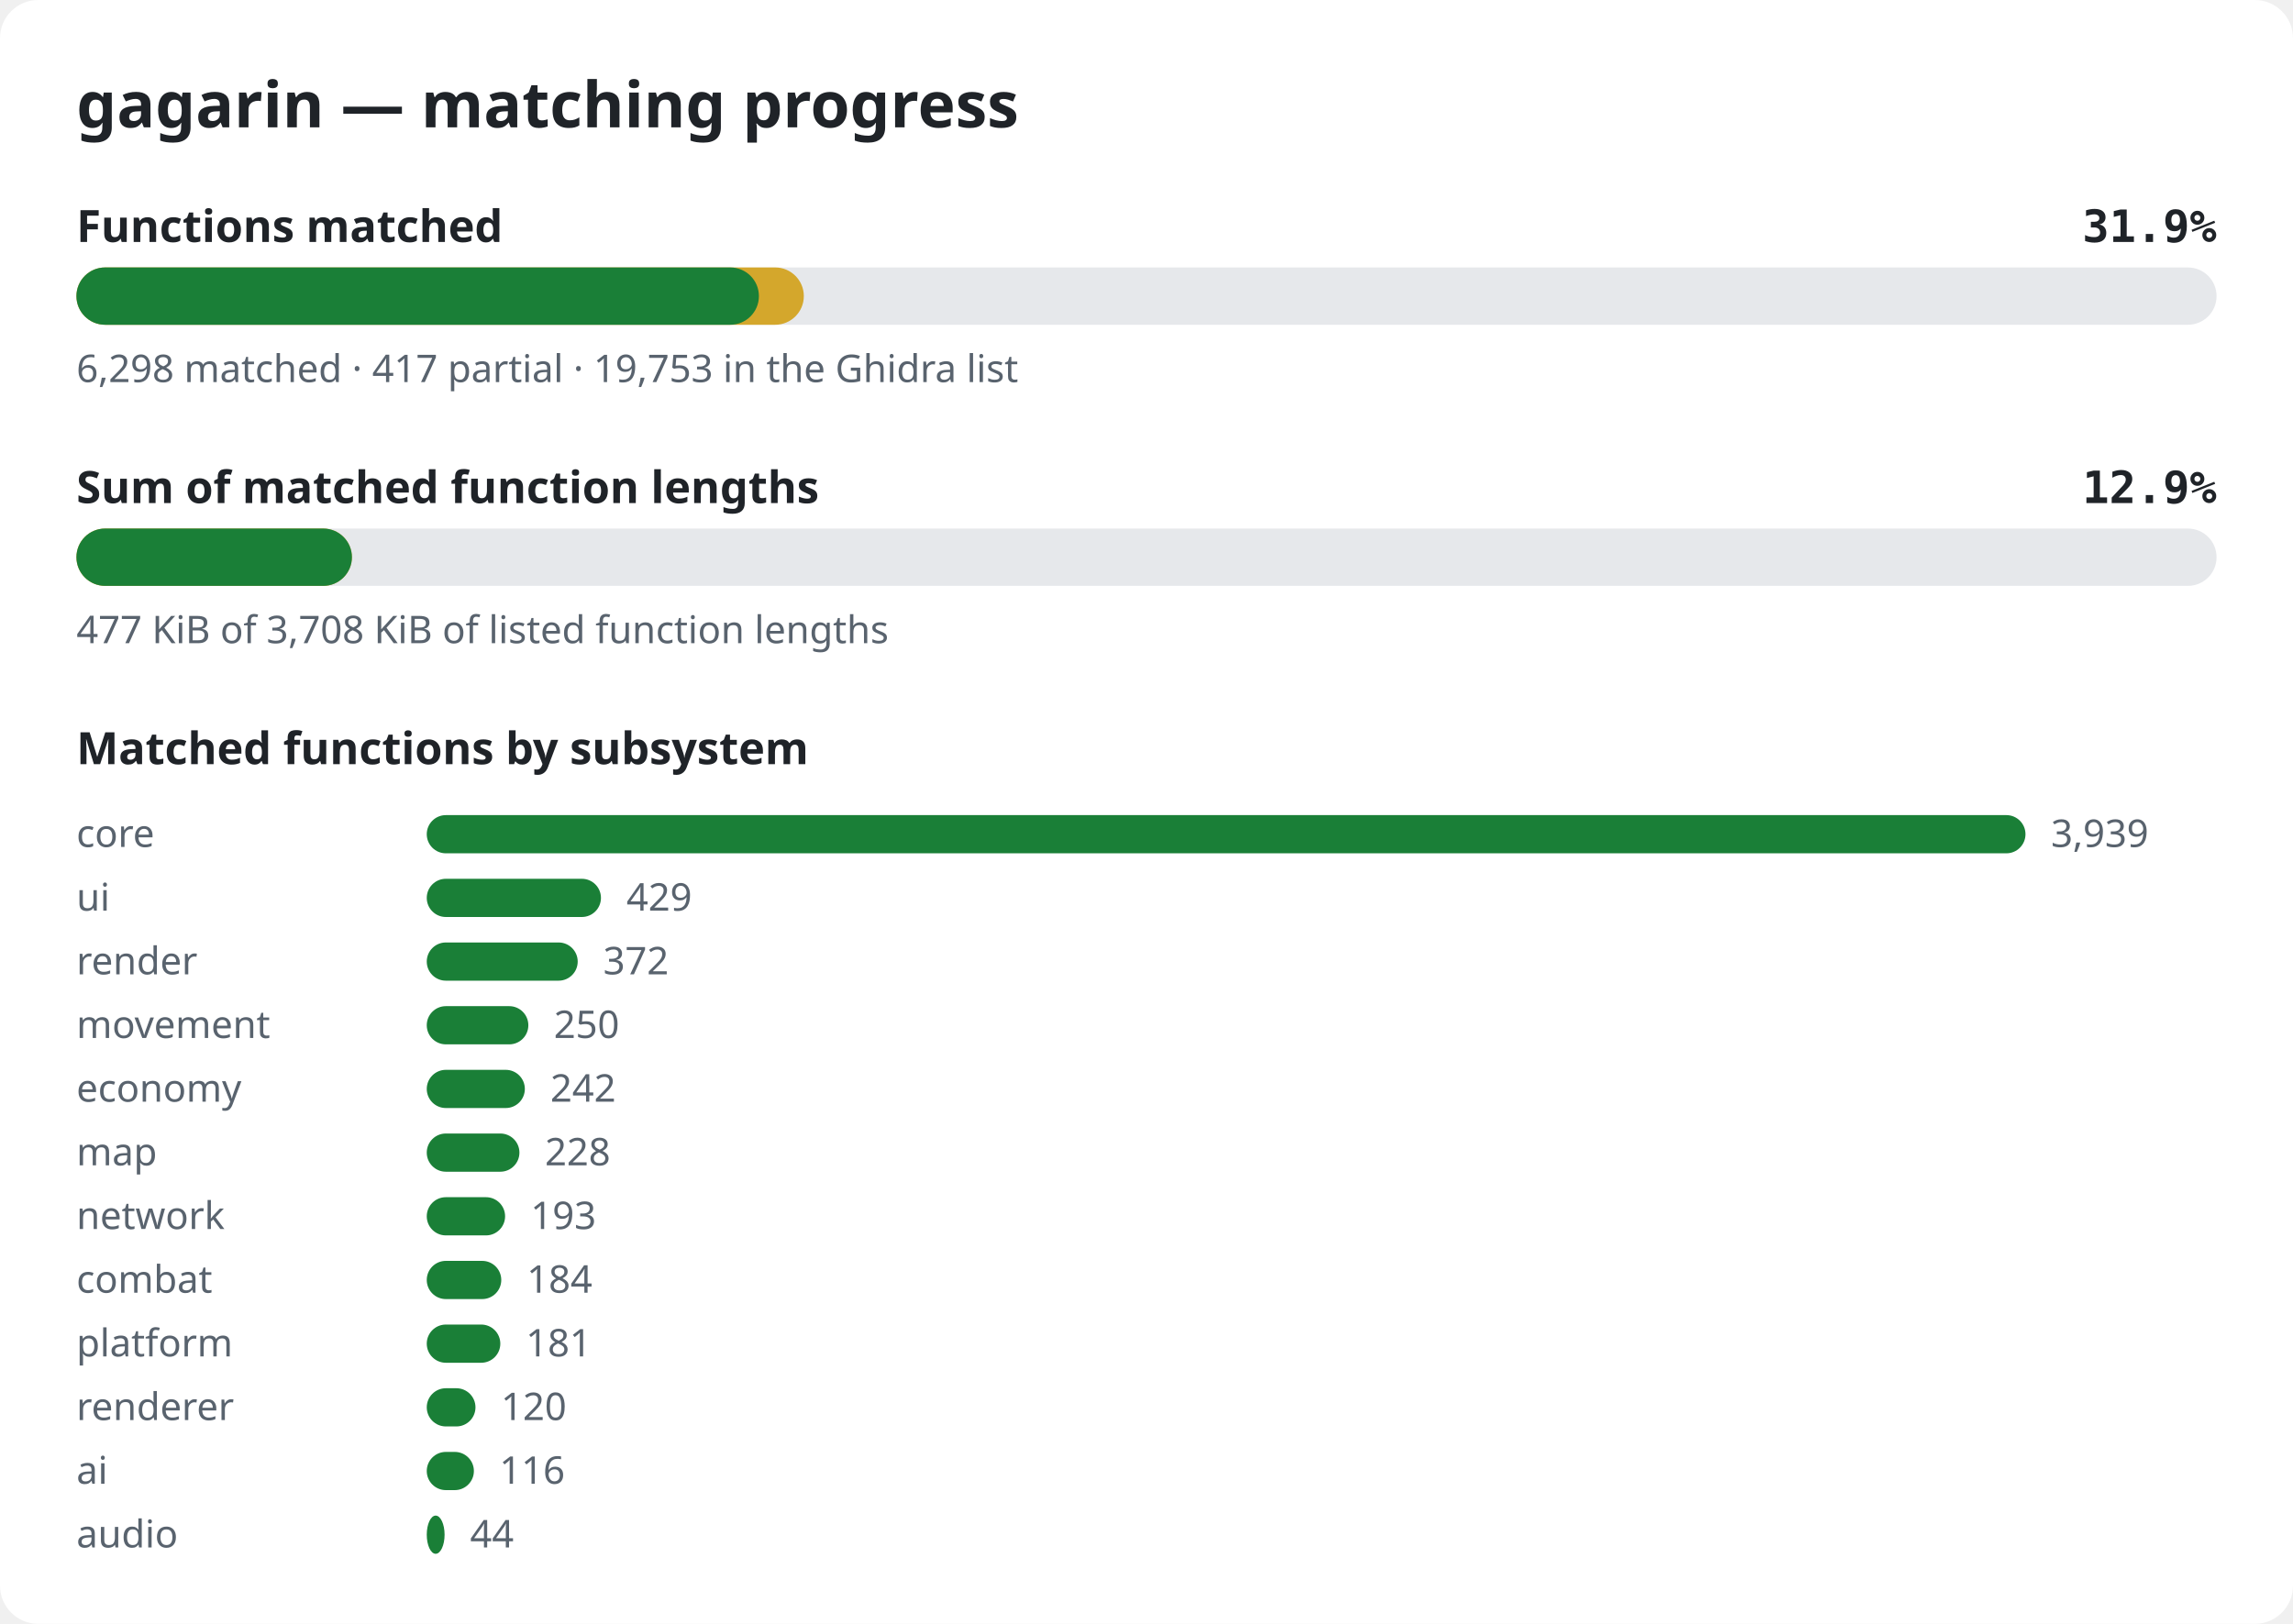
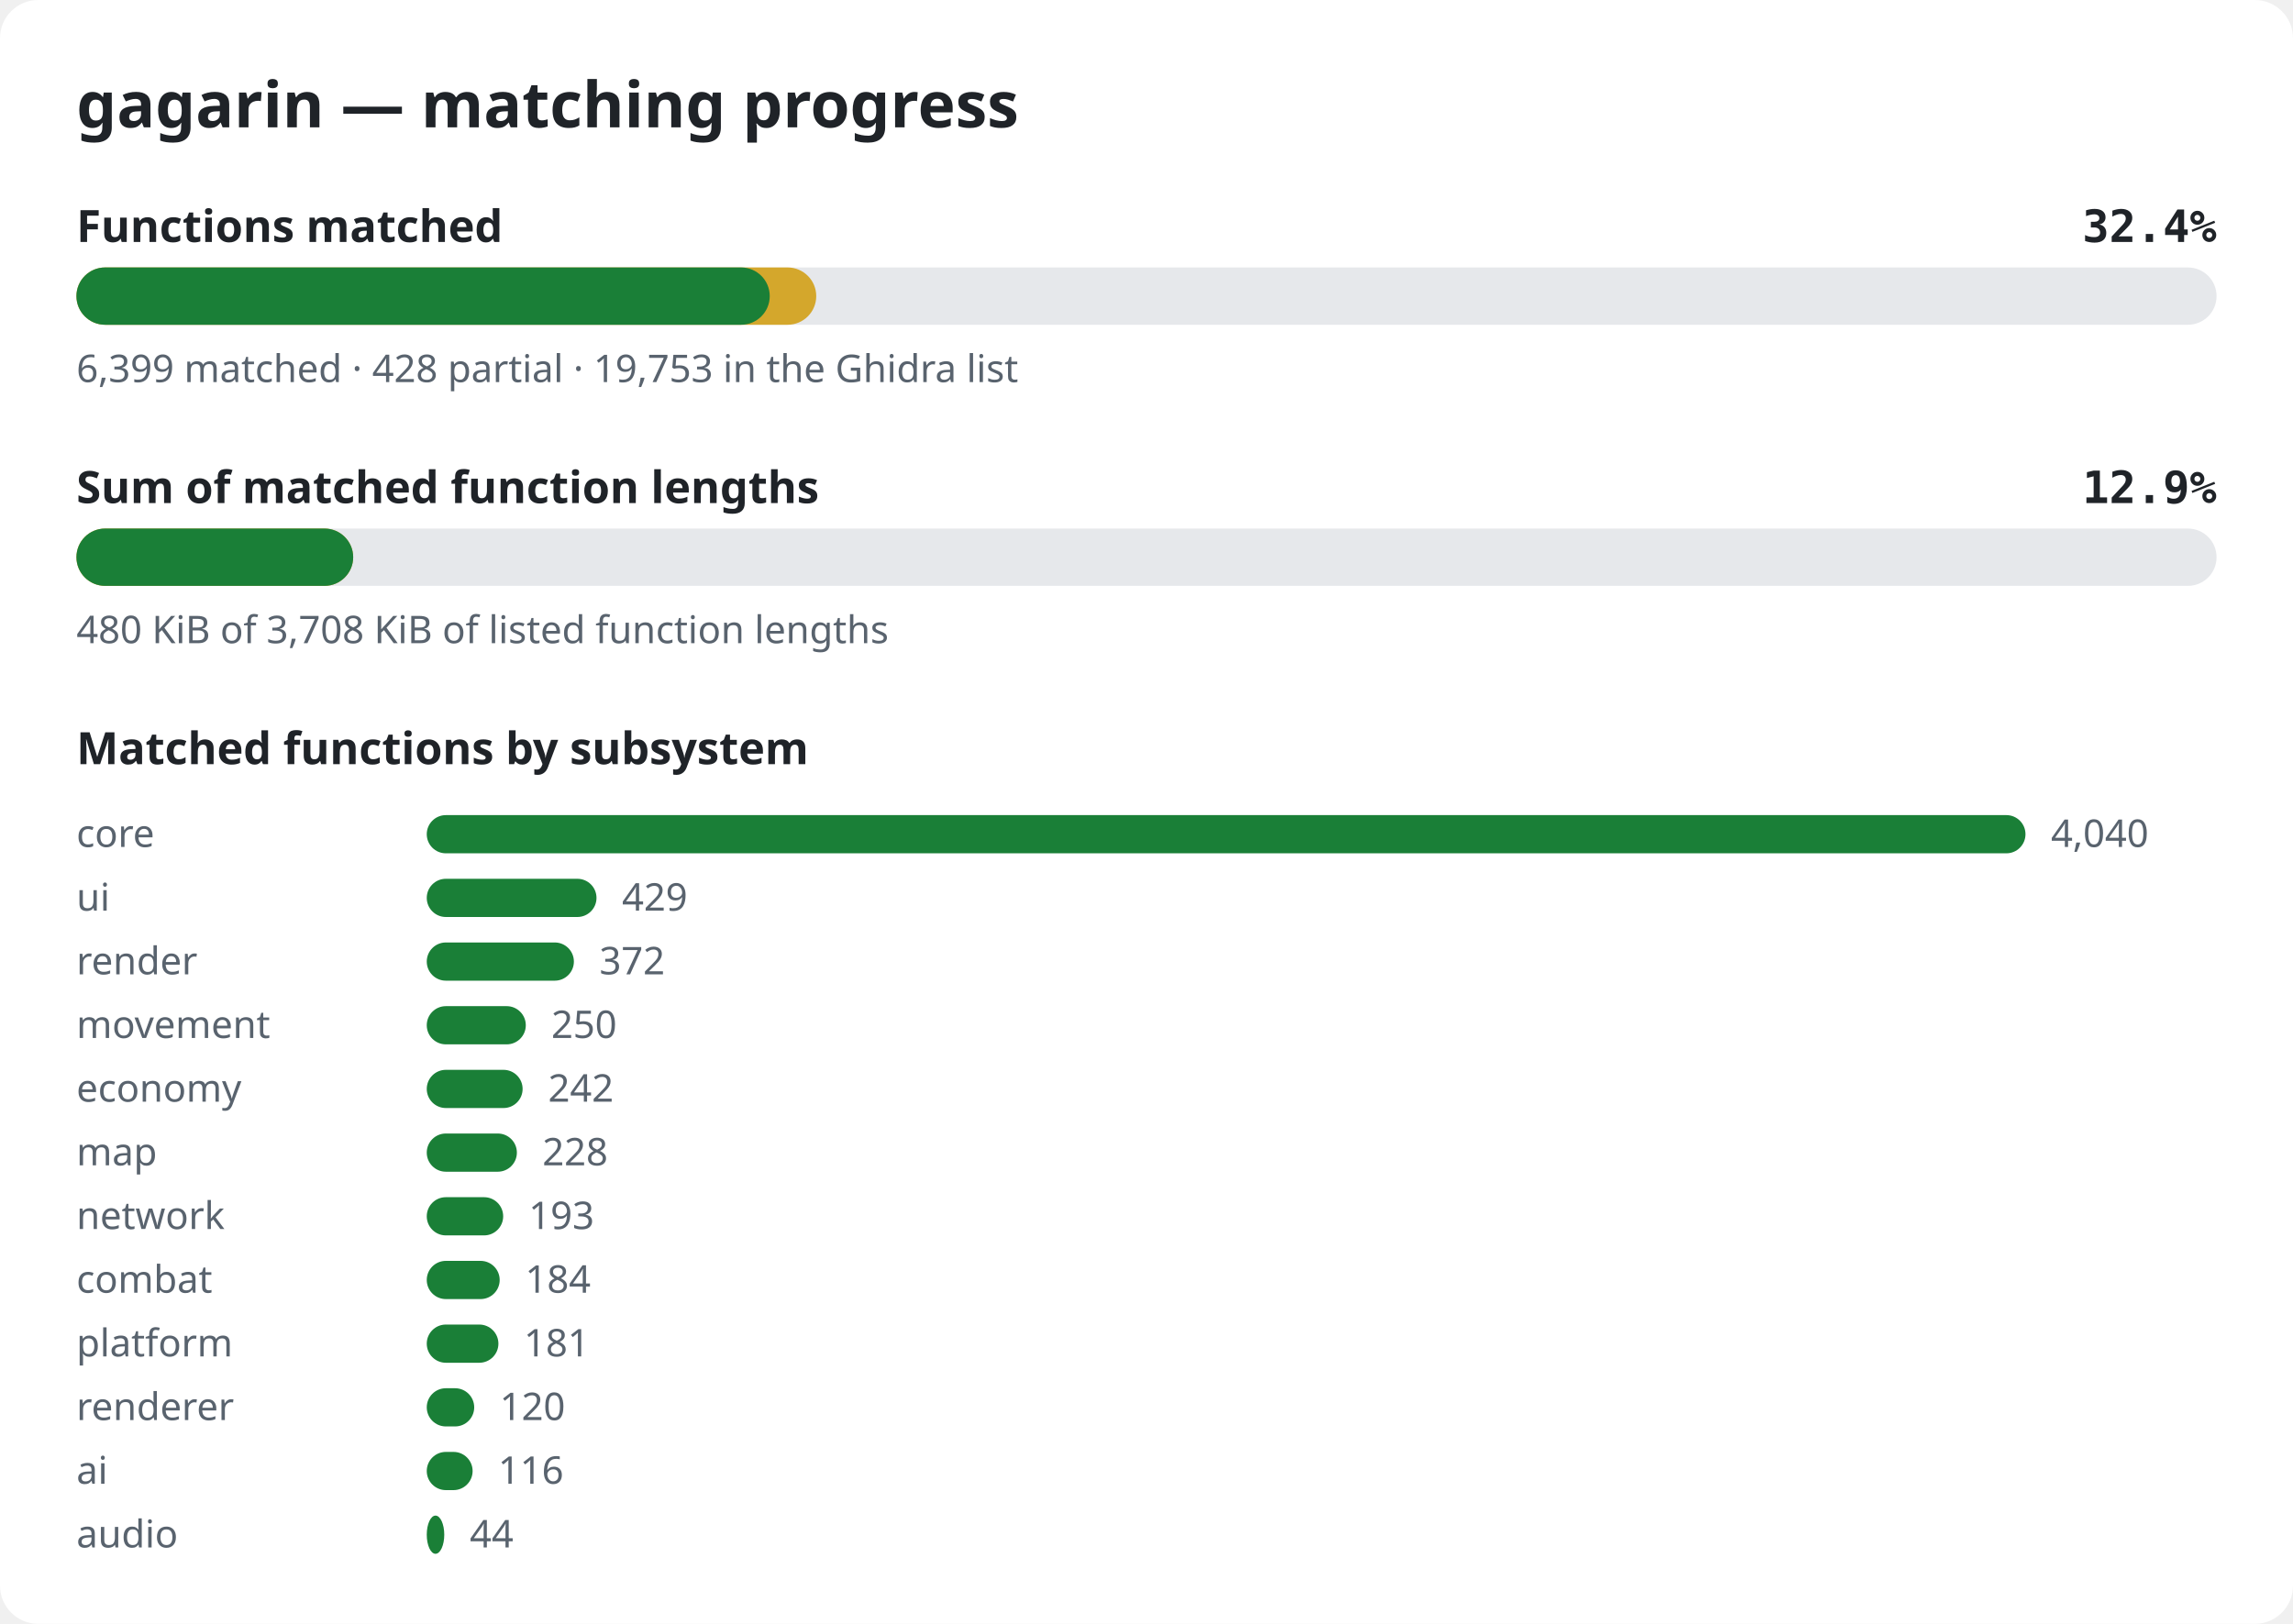
<svg xmlns="http://www.w3.org/2000/svg" width="720" height="510" viewBox="0 0 720 510" role="img" aria-label="gagarin matching progress">
  <style>.bg{fill:#ffffff}.title{font:600 20px sans-serif;fill:#1f2328}.label{font:600 14px sans-serif;fill:#1f2328}.pct{font:600 14px monospace;fill:#1f2328}.note{font:12px sans-serif;fill:#59636e}.track{fill:#e6e8eb}.done{fill:#1a7f37}.partial{fill:#d4a72c}@media (prefers-color-scheme: dark){.bg{fill:#0d1117}.title,.label,.pct{fill:#e6edf3}.note{fill:#9198a1}.track{fill:#262c36}.done{fill:#3fb950}.partial{fill:#d29922}}</style>
  <rect width="720" height="510" rx="12" class="bg" />
  <text x="24" y="40" class="title">gagarin — matching progress</text>
  <text x="24" y="76" class="label">Functions matched</text>
-   <text x="696" y="76" class="pct" text-anchor="end">31.9%</text>
+   <text x="696" y="76" class="pct" text-anchor="end">32.4%</text>
  <rect x="24" y="84" width="672" height="18" rx="9" class="track" />
-   <rect x="24" y="84" width="228.4" height="18" rx="9" class="partial" />
-   <rect x="24" y="84" width="214.3" height="18" rx="9" class="done" />
-   <text x="24" y="120" class="note">6,298 matched · 417 partial · 19,753 in the Ghidra list</text>
+   <rect x="24" y="84" width="232.3" height="18" rx="9" class="partial" />
+   <rect x="24" y="84" width="217.7" height="18" rx="9" class="done" />
+   <text x="24" y="120" class="note">6,399 matched · 428 partial · 19,753 in the Ghidra list</text>
  <text x="24" y="158" class="label">Sum of matched function lengths</text>
  <text x="696" y="158" class="pct" text-anchor="end">12.9%</text>
  <rect x="24" y="166" width="672" height="18" rx="9" class="track" />
-   <rect x="24" y="166" width="86.5" height="18" rx="9" class="partial" />
-   <rect x="24" y="166" width="86.5" height="18" rx="9" class="done" />
-   <text x="24" y="202" class="note">477 KiB of 3,708 KiB of listed function lengths</text>
+   <rect x="24" y="166" width="86.9" height="18" rx="9" class="partial" />
+   <rect x="24" y="166" width="86.9" height="18" rx="9" class="done" />
+   <text x="24" y="202" class="note">480 KiB of 3,708 KiB of listed function lengths</text>
  <text x="24" y="240" class="label">Matched functions by subsystem</text>
  <text x="24" y="266" class="note">core</text>
  <rect x="134" y="256" width="502.0" height="12" rx="6" class="done" />
-   <text x="644.0" y="266" class="note">3,939</text>
+   <text x="644.0" y="266" class="note">4,040</text>
  <text x="24" y="286" class="note">ui</text>
-   <rect x="134" y="276" width="54.7" height="12" rx="6" class="done" />
-   <text x="196.7" y="286" class="note">429</text>
+   <rect x="134" y="276" width="53.3" height="12" rx="6" class="done" />
+   <text x="195.3" y="286" class="note">429</text>
  <text x="24" y="306" class="note">render</text>
-   <rect x="134" y="296" width="47.4" height="12" rx="6" class="done" />
-   <text x="189.4" y="306" class="note">372</text>
+   <rect x="134" y="296" width="46.2" height="12" rx="6" class="done" />
+   <text x="188.2" y="306" class="note">372</text>
  <text x="24" y="326" class="note">movement</text>
-   <rect x="134" y="316" width="31.9" height="12" rx="6" class="done" />
-   <text x="173.9" y="326" class="note">250</text>
+   <rect x="134" y="316" width="31.1" height="12" rx="6" class="done" />
+   <text x="173.1" y="326" class="note">250</text>
  <text x="24" y="346" class="note">economy</text>
-   <rect x="134" y="336" width="30.8" height="12" rx="6" class="done" />
-   <text x="172.8" y="346" class="note">242</text>
+   <rect x="134" y="336" width="30.1" height="12" rx="6" class="done" />
+   <text x="172.1" y="346" class="note">242</text>
  <text x="24" y="366" class="note">map</text>
-   <rect x="134" y="356" width="29.1" height="12" rx="6" class="done" />
-   <text x="171.1" y="366" class="note">228</text>
+   <rect x="134" y="356" width="28.3" height="12" rx="6" class="done" />
+   <text x="170.3" y="366" class="note">228</text>
  <text x="24" y="386" class="note">network</text>
-   <rect x="134" y="376" width="24.6" height="12" rx="6" class="done" />
-   <text x="166.6" y="386" class="note">193</text>
+   <rect x="134" y="376" width="24.0" height="12" rx="6" class="done" />
+   <text x="166.0" y="386" class="note">193</text>
  <text x="24" y="406" class="note">combat</text>
-   <rect x="134" y="396" width="23.4" height="12" rx="6" class="done" />
-   <text x="165.4" y="406" class="note">184</text>
+   <rect x="134" y="396" width="22.9" height="12" rx="6" class="done" />
+   <text x="164.9" y="406" class="note">184</text>
  <text x="24" y="426" class="note">platform</text>
-   <rect x="134" y="416" width="23.1" height="12" rx="6" class="done" />
-   <text x="165.1" y="426" class="note">181</text>
+   <rect x="134" y="416" width="22.5" height="12" rx="6" class="done" />
+   <text x="164.5" y="426" class="note">181</text>
  <text x="24" y="446" class="note">renderer</text>
-   <rect x="134" y="436" width="15.3" height="12" rx="6" class="done" />
-   <text x="157.3" y="446" class="note">120</text>
+   <rect x="134" y="436" width="14.9" height="12" rx="6" class="done" />
+   <text x="156.9" y="446" class="note">120</text>
  <text x="24" y="466" class="note">ai</text>
-   <rect x="134" y="456" width="14.8" height="12" rx="6" class="done" />
-   <text x="156.8" y="466" class="note">116</text>
+   <rect x="134" y="456" width="14.4" height="12" rx="6" class="done" />
+   <text x="156.4" y="466" class="note">116</text>
  <text x="24" y="486" class="note">audio</text>
-   <rect x="134" y="476" width="5.6" height="12" rx="6" class="done" />
-   <text x="147.6" y="486" class="note">44</text>
+   <rect x="134" y="476" width="5.5" height="12" rx="6" class="done" />
+   <text x="147.5" y="486" class="note">44</text>
</svg>
